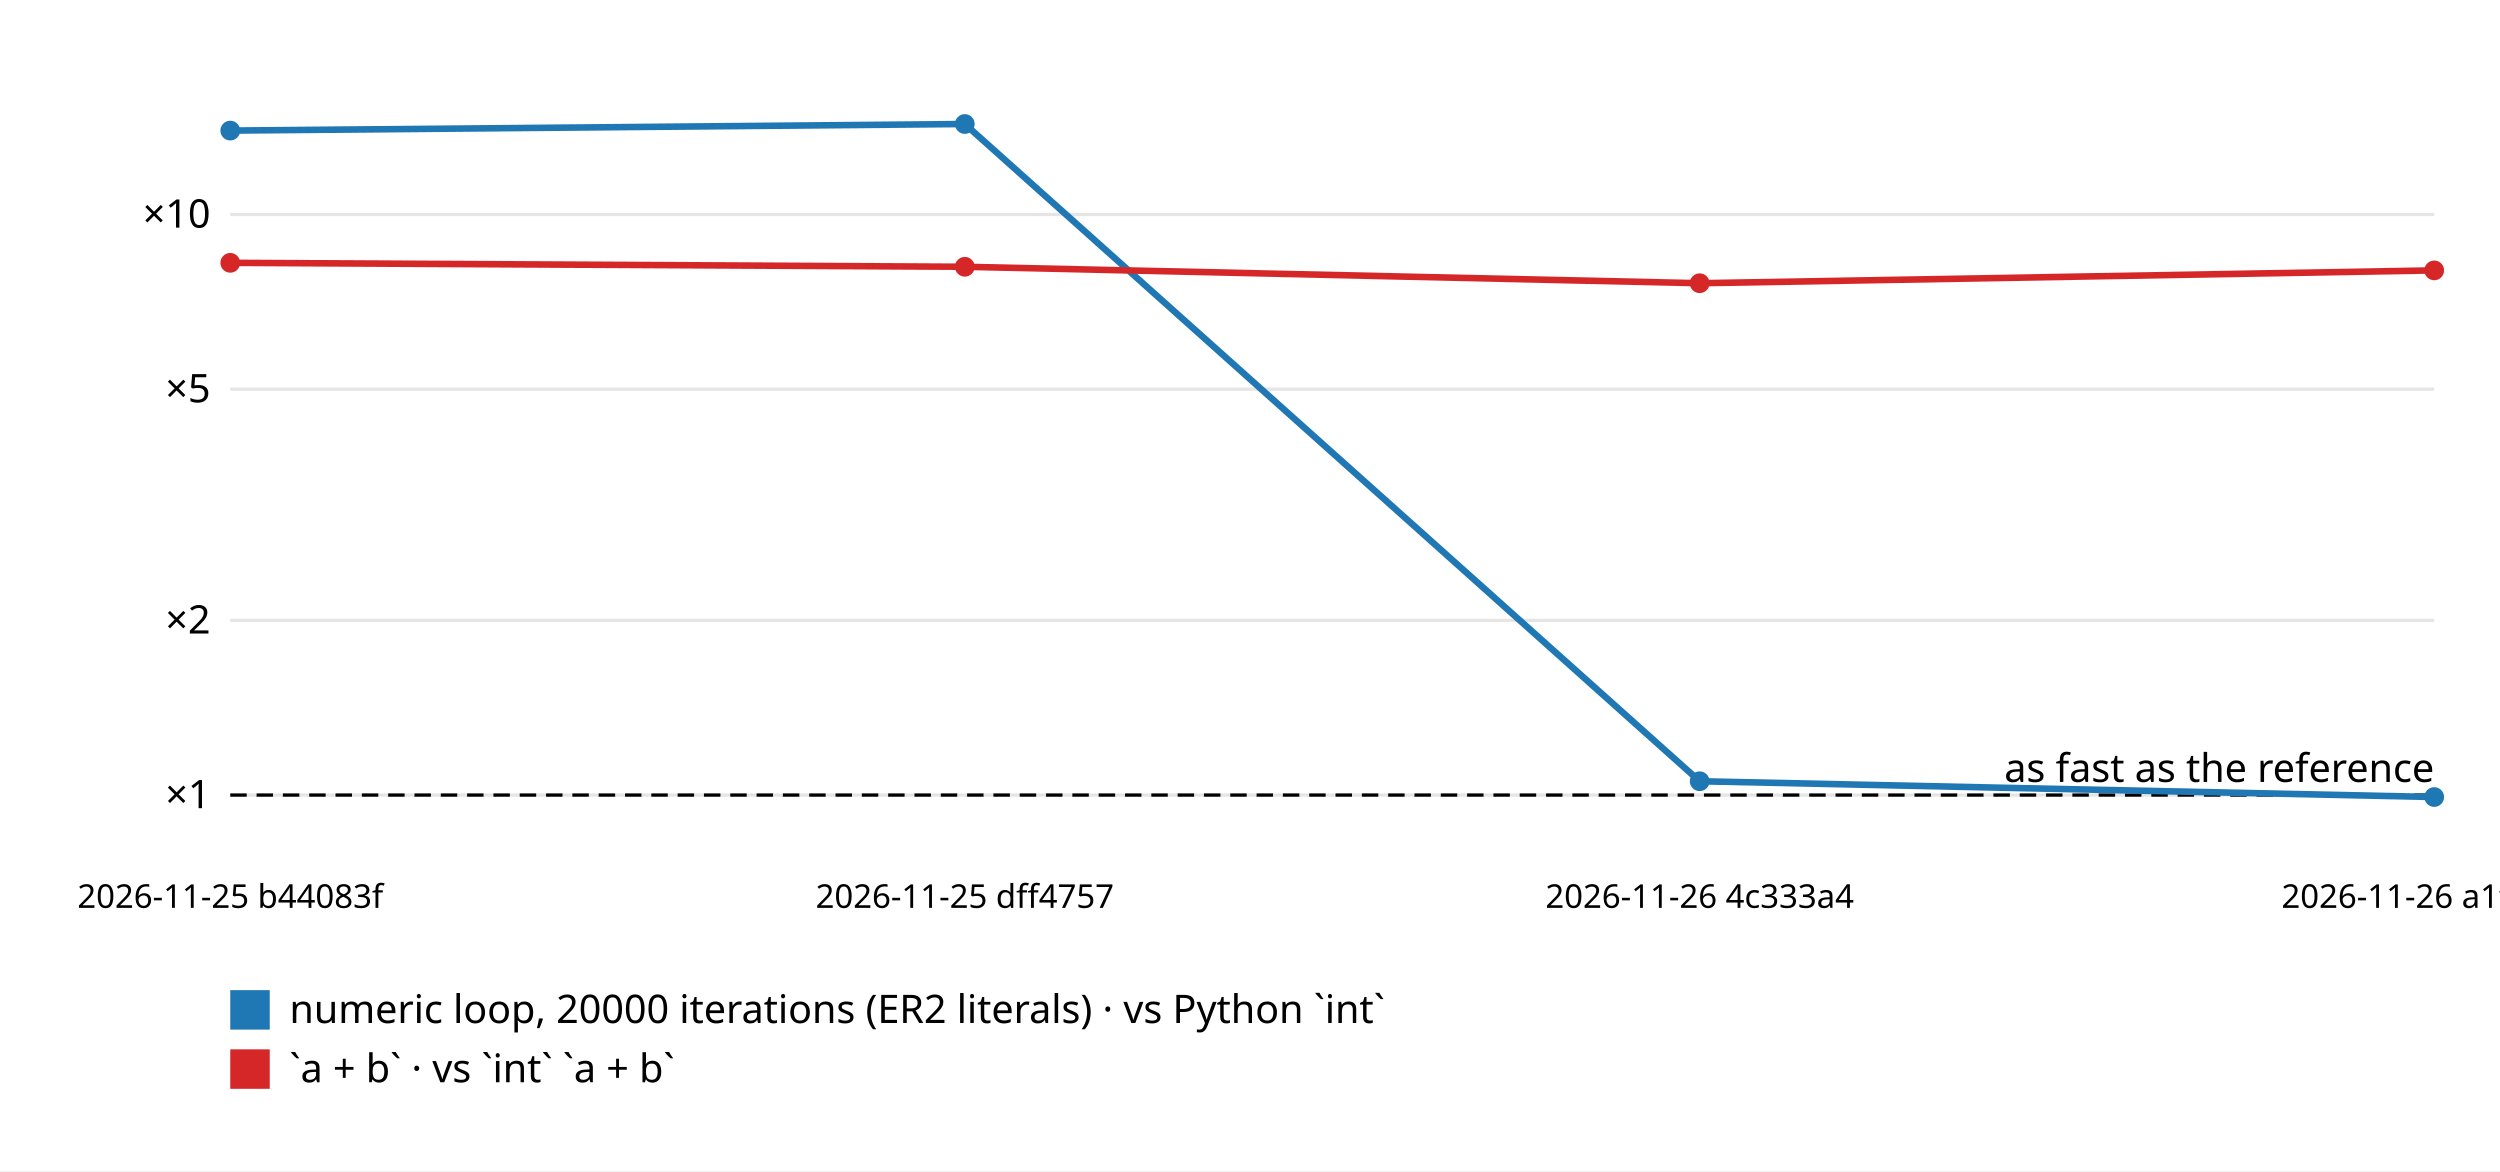
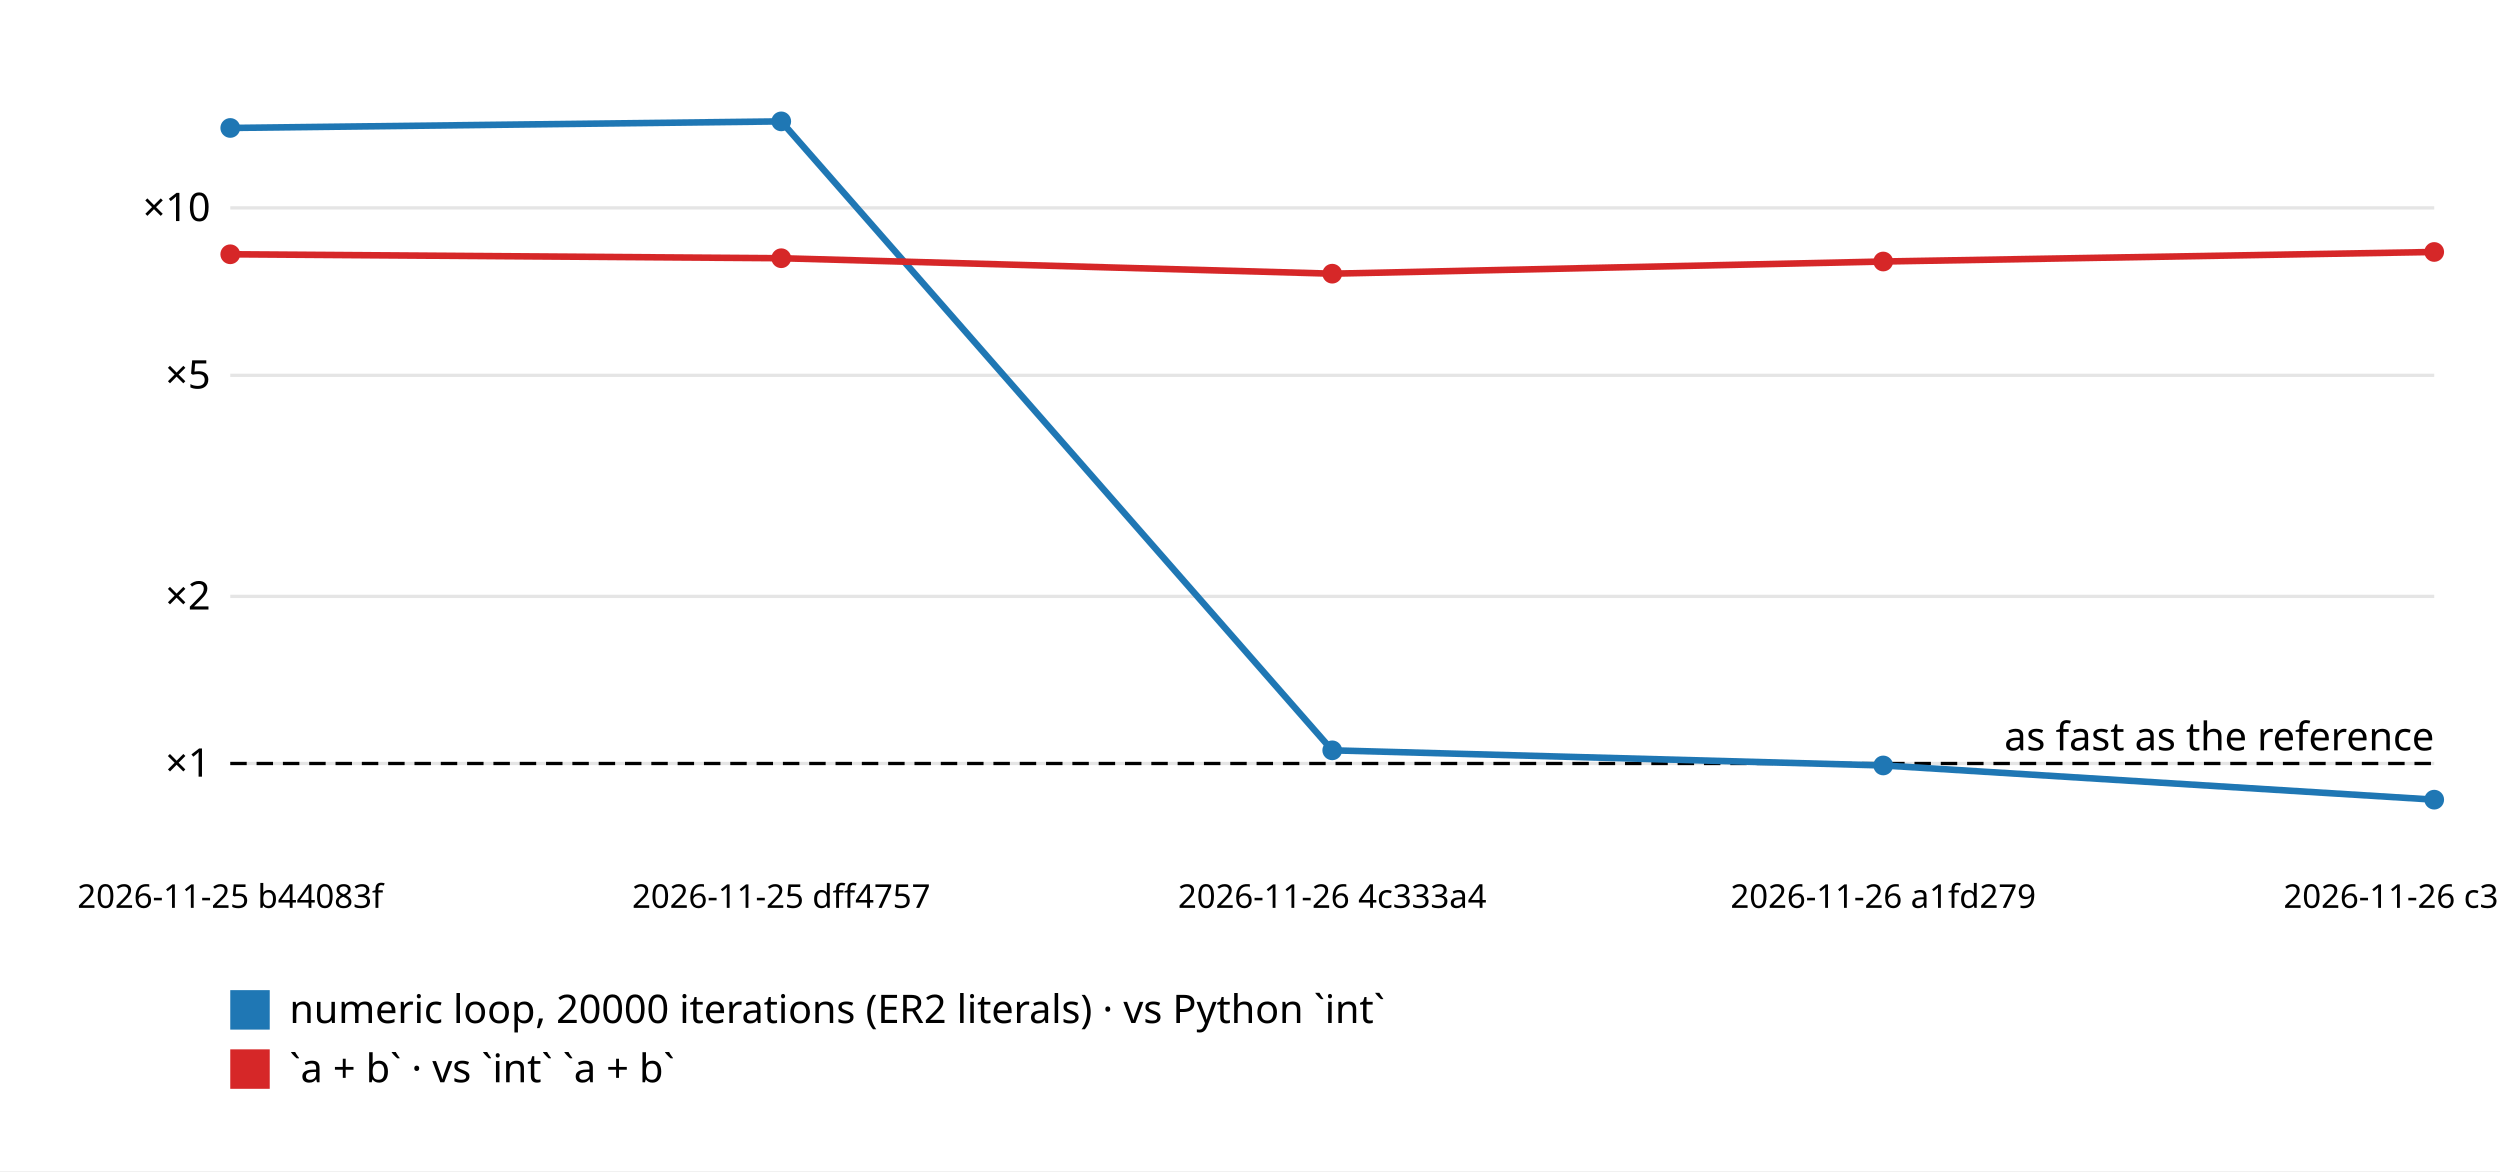
<svg xmlns="http://www.w3.org/2000/svg" width="760" height="356" font-family="sans-serif" font-size="12">
  <rect width="760" height="356" fill="white" />
-   <line x1="70" x2="740" y1="241.7" y2="241.7" stroke="#e5e5e5" />
-   <text x="64" y="245.7" text-anchor="end">×1</text>
-   <line x1="70" x2="740" y1="188.6" y2="188.6" stroke="#e5e5e5" />
-   <text x="64" y="192.6" text-anchor="end">×2</text>
-   <line x1="70" x2="740" y1="118.3" y2="118.3" stroke="#e5e5e5" />
-   <text x="64" y="122.3" text-anchor="end">×5</text>
-   <line x1="70" x2="740" y1="65.2" y2="65.2" stroke="#e5e5e5" />
-   <text x="64" y="69.2" text-anchor="end">×10</text>
-   <line x1="70" x2="740" y1="241.7" y2="241.7" stroke="black" stroke-dasharray="5 3" />
-   <text x="740" y="237.7" text-anchor="end">as fast as the reference</text>
+   <line x1="70" x2="740" y1="232.1" y2="232.1" stroke="#e5e5e5" />
+   <text x="64" y="236.1" text-anchor="end">×1</text>
+   <line x1="70" x2="740" y1="181.3" y2="181.3" stroke="#e5e5e5" />
+   <text x="64" y="185.3" text-anchor="end">×2</text>
+   <line x1="70" x2="740" y1="114.1" y2="114.1" stroke="#e5e5e5" />
+   <text x="64" y="118.1" text-anchor="end">×5</text>
+   <line x1="70" x2="740" y1="63.2" y2="63.2" stroke="#e5e5e5" />
+   <text x="64" y="67.2" text-anchor="end">×10</text>
+   <line x1="70" x2="740" y1="232.1" y2="232.1" stroke="black" stroke-dasharray="5 3" />
+   <text x="740" y="228.1" text-anchor="end">as fast as the reference</text>
  <text x="70.0" y="276" text-anchor="middle" font-size="10">2026-11-25 b44083f</text>
-   <text x="293.3" y="276" text-anchor="middle" font-size="10">2026-11-25 dff4757</text>
-   <text x="516.7" y="276" text-anchor="middle" font-size="10">2026-11-26 4c333a4</text>
-   <text x="740.0" y="276" text-anchor="middle" font-size="10">2026-11-26 a1fd279</text>
-   <polyline points="70.0,39.7 293.3,37.7 516.7,237.5 740.0,242.3" fill="none" stroke="#1f77b4" stroke-width="2" />
-   <circle cx="70.0" cy="39.7" r="3" fill="#1f77b4" />
-   <circle cx="293.3" cy="37.7" r="3" fill="#1f77b4" />
-   <circle cx="516.7" cy="237.5" r="3" fill="#1f77b4" />
-   <circle cx="740.0" cy="242.3" r="3" fill="#1f77b4" />
+   <text x="237.5" y="276" text-anchor="middle" font-size="10">2026-11-25 dff4757</text>
+   <text x="405.0" y="276" text-anchor="middle" font-size="10">2026-11-26 4c333a4</text>
+   <text x="572.5" y="276" text-anchor="middle" font-size="10">2026-11-26 a1fd279</text>
+   <text x="740.0" y="276" text-anchor="middle" font-size="10">2026-11-26 c362f30</text>
+   <polyline points="70.0,38.9 237.5,36.9 405.0,228.1 572.5,232.7 740.0,243.1" fill="none" stroke="#1f77b4" stroke-width="2" />
+   <circle cx="70.0" cy="38.9" r="3" fill="#1f77b4" />
+   <circle cx="237.5" cy="36.9" r="3" fill="#1f77b4" />
+   <circle cx="405.0" cy="228.1" r="3" fill="#1f77b4" />
+   <circle cx="572.5" cy="232.7" r="3" fill="#1f77b4" />
+   <circle cx="740.0" cy="243.1" r="3" fill="#1f77b4" />
  <rect x="70" y="301" width="12" height="12" fill="#1f77b4" />
  <text x="88" y="311">numeric loop, 20000 iterations (ER2 literals) · vs Python `int`</text>
-   <polyline points="70.0,79.9 293.3,81.1 516.7,86.1 740.0,82.2" fill="none" stroke="#d62728" stroke-width="2" />
-   <circle cx="70.0" cy="79.9" r="3" fill="#d62728" />
-   <circle cx="293.3" cy="81.1" r="3" fill="#d62728" />
-   <circle cx="516.7" cy="86.1" r="3" fill="#d62728" />
-   <circle cx="740.0" cy="82.2" r="3" fill="#d62728" />
+   <polyline points="70.0,77.3 237.5,78.5 405.0,83.2 572.5,79.5 740.0,76.6" fill="none" stroke="#d62728" stroke-width="2" />
+   <circle cx="70.0" cy="77.3" r="3" fill="#d62728" />
+   <circle cx="237.5" cy="78.5" r="3" fill="#d62728" />
+   <circle cx="405.0" cy="83.2" r="3" fill="#d62728" />
+   <circle cx="572.5" cy="79.5" r="3" fill="#d62728" />
+   <circle cx="740.0" cy="76.6" r="3" fill="#d62728" />
  <rect x="70" y="319" width="12" height="12" fill="#d62728" />
  <text x="88" y="329">`a + b` · vs `int` `a + b`</text>
</svg>
